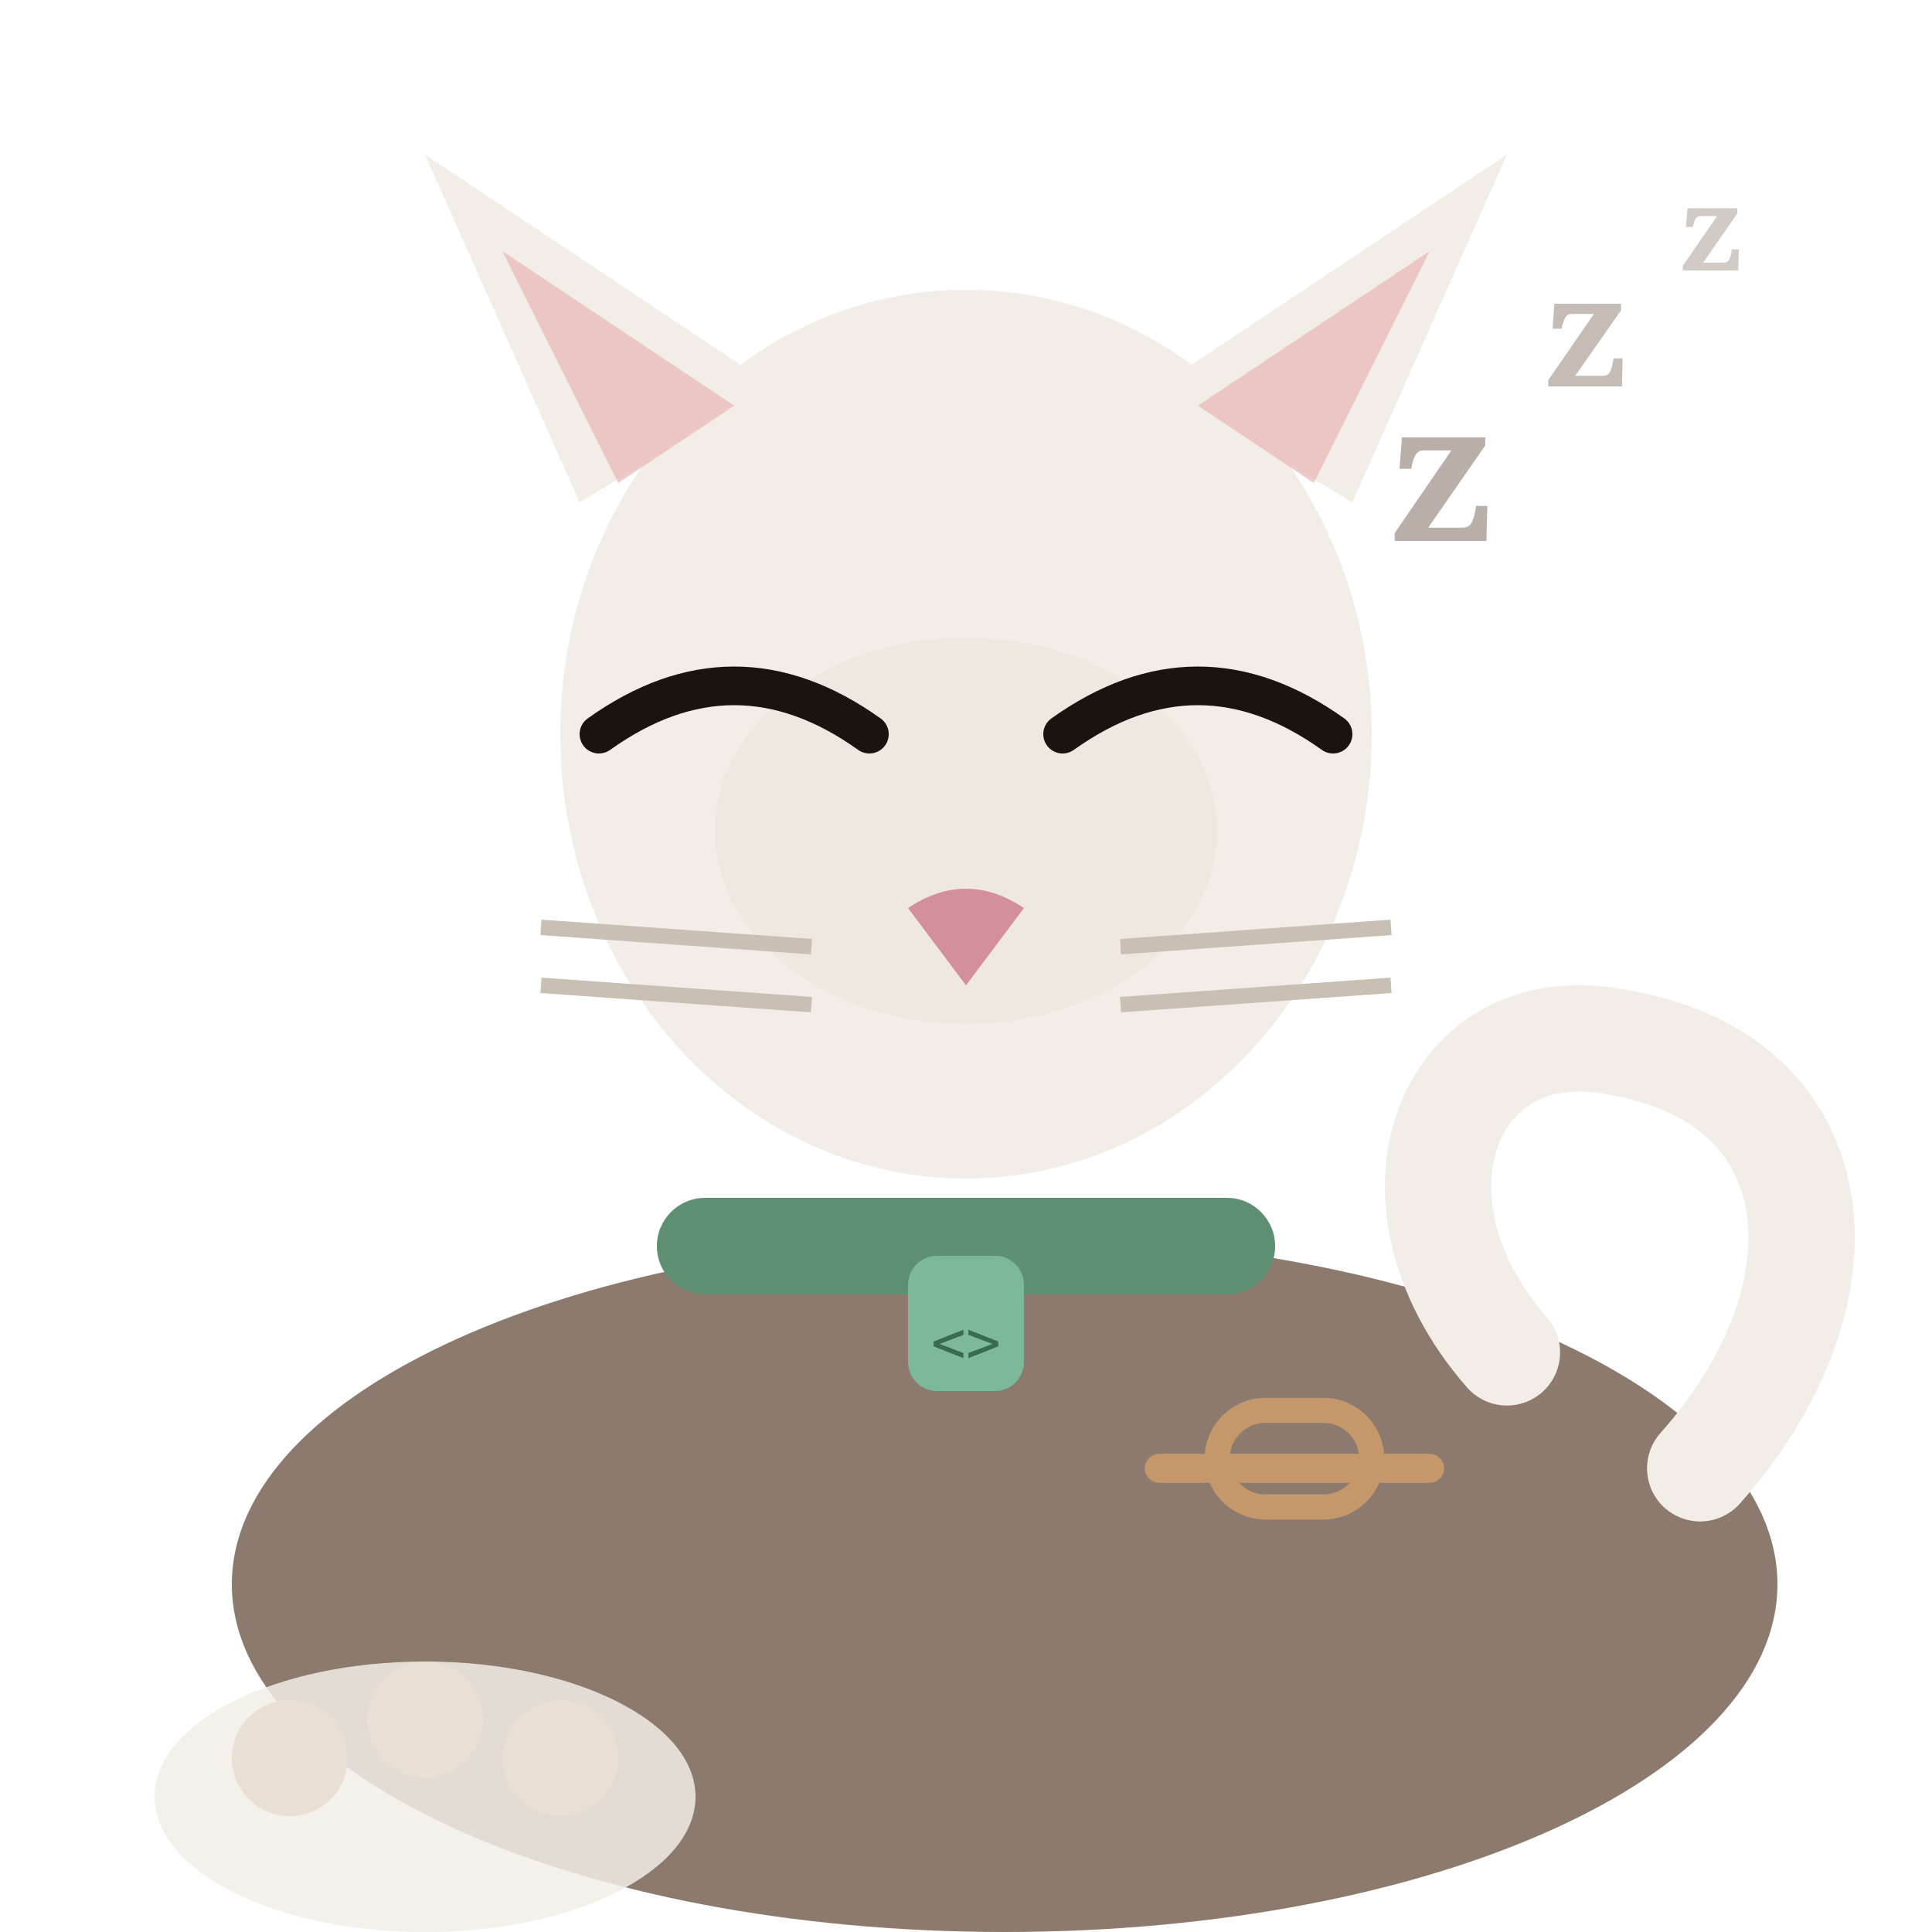
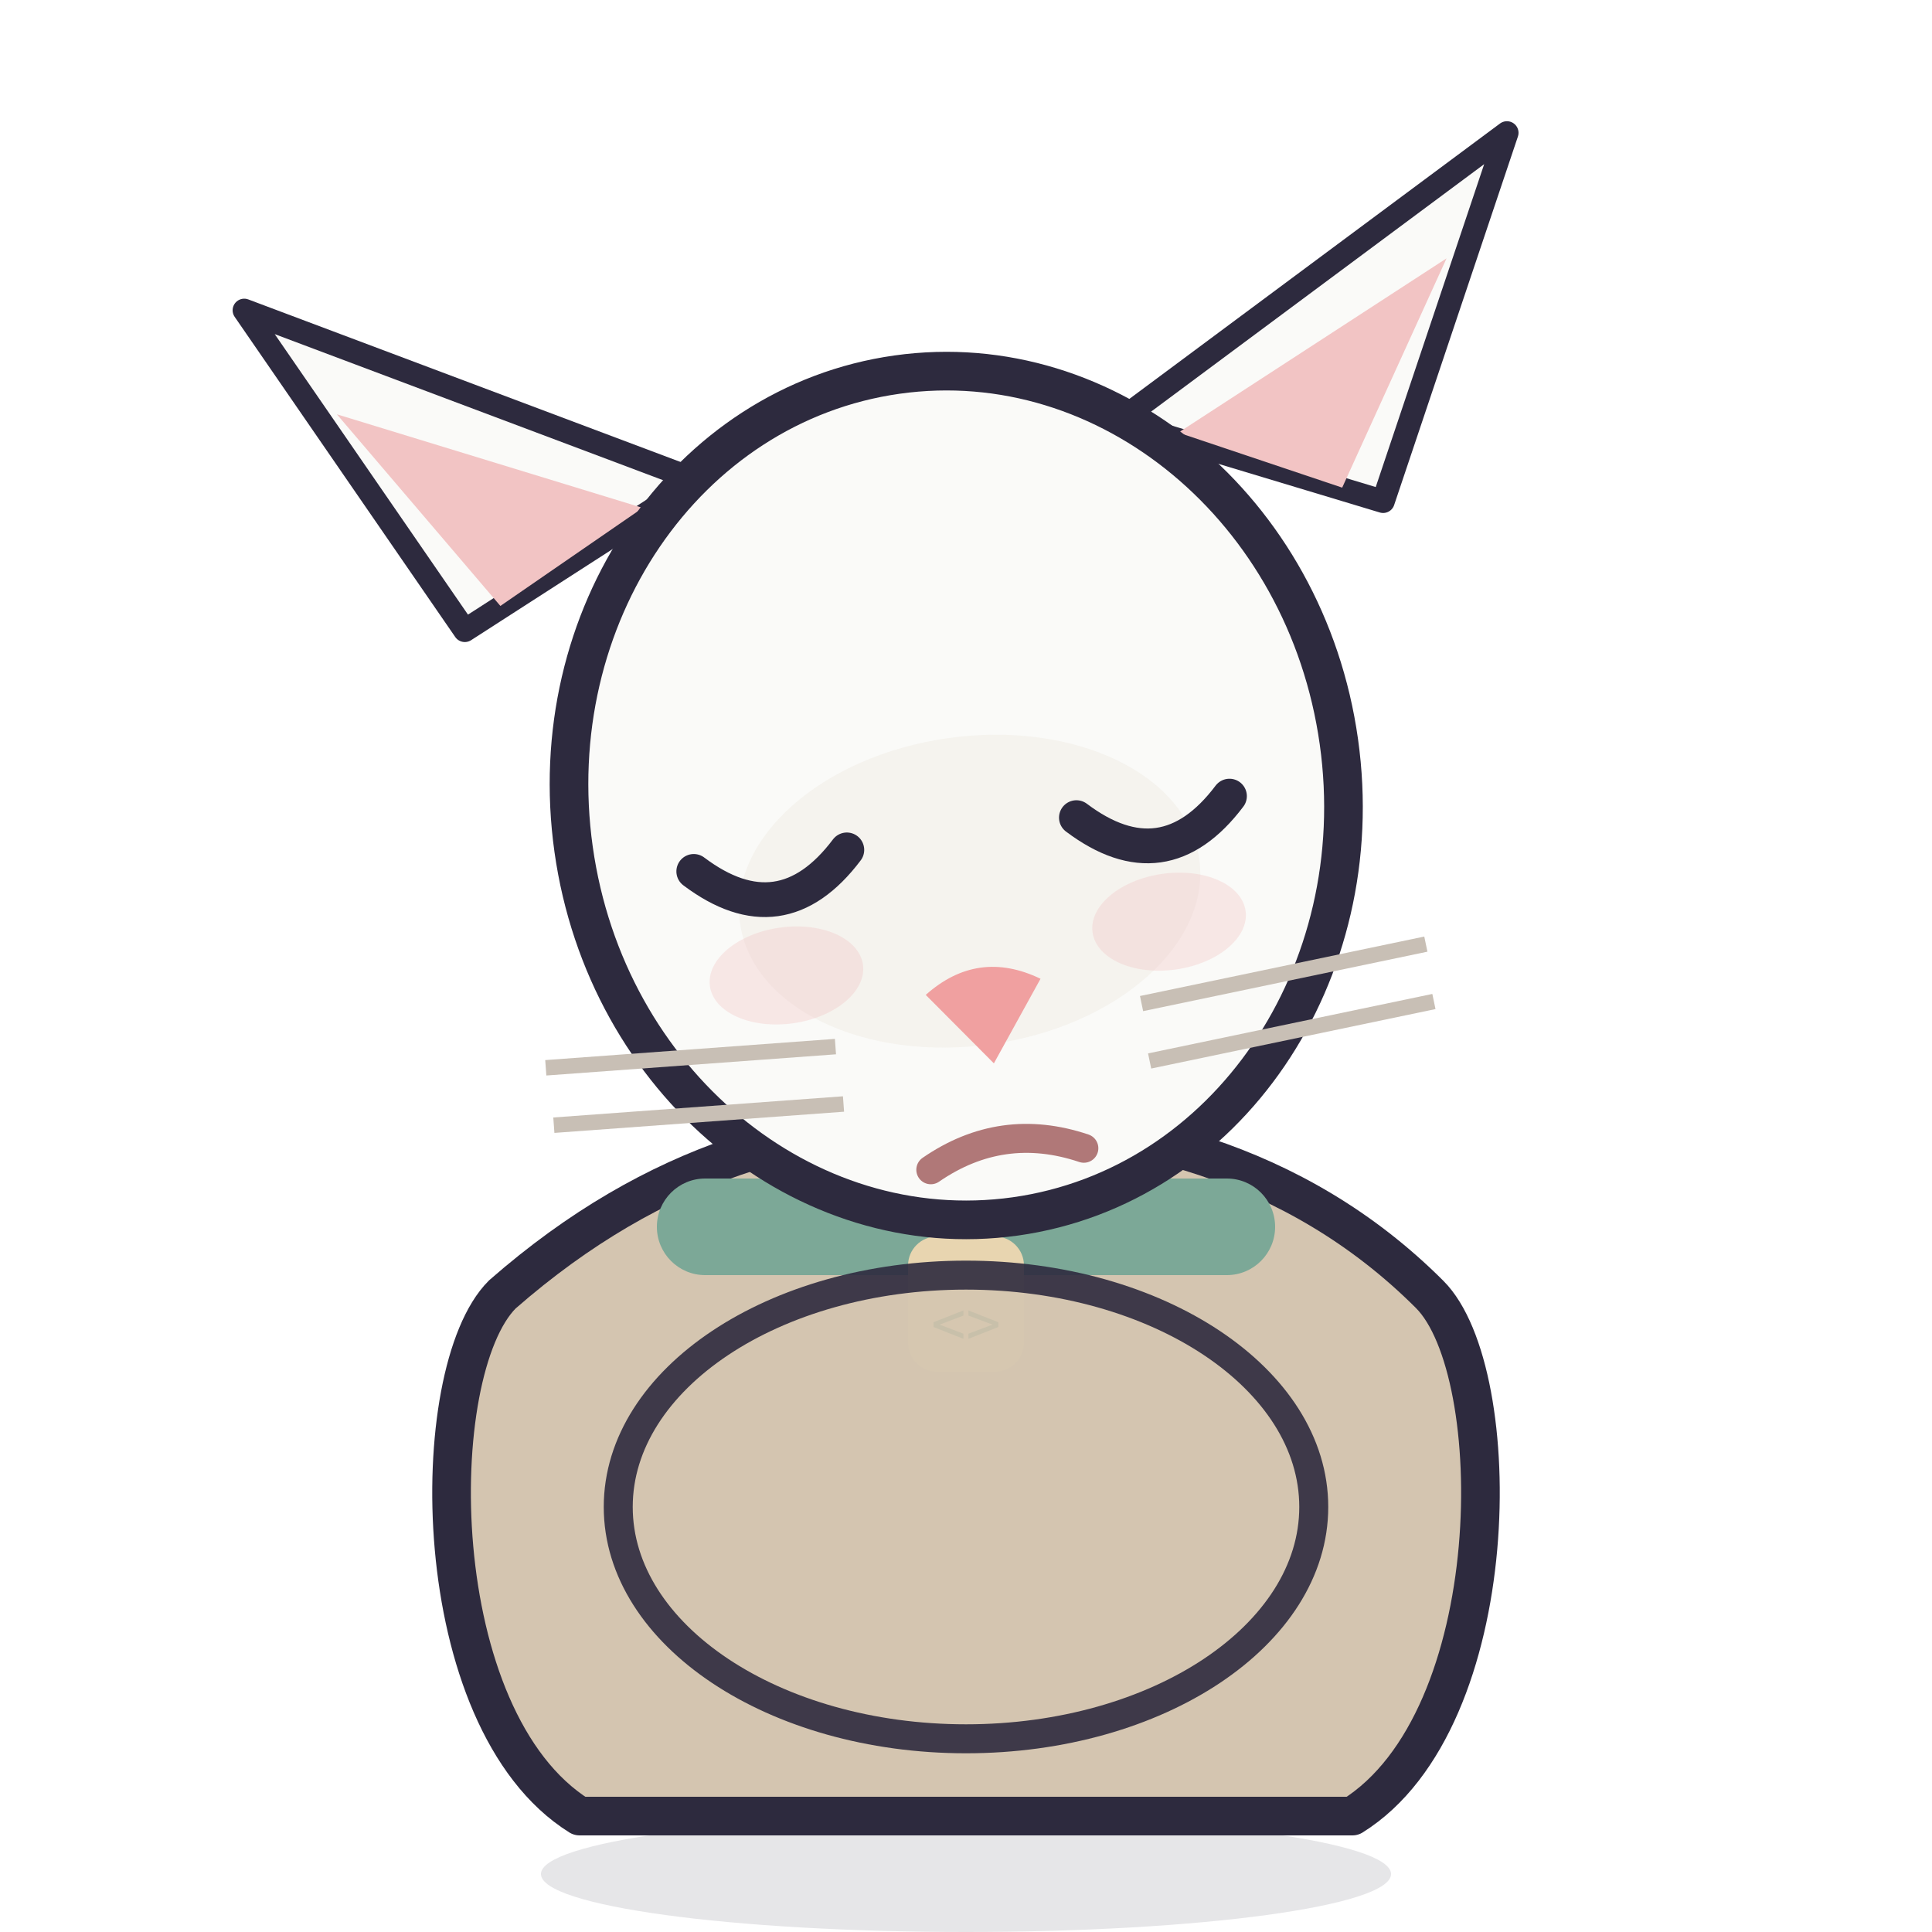
- <svg xmlns="http://www.w3.org/2000/svg" viewBox="0 0 100 100" width="100" height="100" role="img" aria-label="Staff Casey — sleep">
-   <ellipse cx="52" cy="82" rx="40" ry="18" fill="#8C7A6E" />
-   <path d="M88,76 C96,67 95,56 84,54 C75,52 71,62 78,70" stroke="#F2EDE6" stroke-width="5.5" fill="none" stroke-linecap="round" />
-   <ellipse cx="22" cy="93" rx="14" ry="7" fill="#F2EDE6" opacity="0.85" />
-   <circle cx="15" cy="91" r="3" fill="#E8E0D4" />
-   <circle cx="22" cy="89" r="3" fill="#E8E0D4" />
-   <circle cx="29" cy="91" r="3" fill="#E8E0D4" />
-   <line x1="60" y1="76" x2="74" y2="76" stroke="#C4986A" stroke-width="1.5" stroke-linecap="round" />
-   <rect x="63" y="73" width="8" height="5" rx="2.5" fill="none" stroke="#C4986A" stroke-width="1.3" />
-   <rect x="34" y="62" width="32" height="5" rx="2.5" fill="#5E8F72" />
-   <rect x="47" y="65" width="6" height="7" rx="1.5" fill="#7CB89A" />
-   <text x="50" y="70.5" text-anchor="middle" font-family="monospace" font-size="3" fill="#3A6B4F">&lt;&gt;</text>
-   <ellipse cx="50" cy="38" rx="21" ry="23" fill="#F2EDE6" />
-   <ellipse cx="50" cy="43" rx="13" ry="10" fill="#E8E0D4" opacity="0.35" />
-   <path d="M30,26 L22,8 L40,20 Z" fill="#F2EDE6" />
-   <path d="M32,25 L26,13 L38,21 Z" fill="#EAB5B5" opacity="0.7" />
-   <path d="M70,26 L78,8 L60,20 Z" fill="#F2EDE6" />
-   <path d="M68,25 L74,13 L62,21 Z" fill="#EAB5B5" opacity="0.7" />
-   <path d="M31,38 Q38,33 45,38" stroke="#1A1410" stroke-width="2" fill="none" stroke-linecap="round" />
-   <path d="M55,38 Q62,33 69,38" stroke="#1A1410" stroke-width="2" fill="none" stroke-linecap="round" />
-   <path d="M47,47 L50,51 L53,47 Q50,45 47,47 Z" fill="#D4909A" />
-   <line x1="28" y1="48" x2="42" y2="49" stroke="#C8BFB5" stroke-width="0.8" />
-   <line x1="28" y1="51" x2="42" y2="52" stroke="#C8BFB5" stroke-width="0.8" />
-   <line x1="58" y1="49" x2="72" y2="48" stroke="#C8BFB5" stroke-width="0.8" />
-   <line x1="58" y1="52" x2="72" y2="51" stroke="#C8BFB5" stroke-width="0.8" />
-   <text x="72" y="28" font-family="serif" font-size="10" font-weight="600" fill="#8C7A6E" opacity="0.6">z</text>
-   <text x="80" y="20" font-family="serif" font-size="8" font-weight="600" fill="#8C7A6E" opacity="0.5">z</text>
-   <text x="87" y="14" font-family="serif" font-size="6" font-weight="600" fill="#8C7A6E" opacity="0.4">z</text>
+ <svg xmlns="http://www.w3.org/2000/svg" viewBox="0 0 100 100" width="100" height="100" role="img" aria-label="Staff Casey, sleep">
+   <ellipse cx="50" cy="97" rx="22" ry="3" fill="#2D2A3E" opacity="0.12" />
+   <path d="M26,67 C22,71 22,89 30,94 L70,94 C78,89 78,71 74,67 C67,60 58,58 50,58 C42,58 34,60 26,67 Z" fill="#D4C5B0" stroke="#2D2A3E" stroke-width="2" stroke-linejoin="round" />
+   <rect x="34" y="61" width="32" height="5" rx="2.5" fill="#7CA897" />
+   <rect x="47" y="64" width="6" height="7" rx="1.5" fill="#E8D5B0" />
+   <text x="50" y="69.5" text-anchor="middle" font-family="monospace" font-size="3" fill="#5E8F72">&lt;&gt;</text>
+   <ellipse cx="50" cy="78" rx="18" ry="12" fill="#D4C5B0" stroke="#2D2A3E" stroke-width="1.5" opacity="0.9" />
+   <g transform="translate(2, 4) rotate(-8, 50, 55)">
+     <path d="M26,25 L17,7 L39,19 Z" fill="#FAFAF8" stroke="#2D2A3E" stroke-width="1.2" stroke-linejoin="round" />
+     <path d="M28,24 L21,13 L36,20 Z" fill="#F2C4C4" />
+     <path d="M74,25 L83,7 L61,19 Z" fill="#FAFAF8" stroke="#2D2A3E" stroke-width="1.2" stroke-linejoin="round" />
+     <path d="M72,24 L79,13 L64,20 Z" fill="#F2C4C4" />
+     <ellipse cx="50" cy="37" rx="20" ry="22" fill="#FAFAF8" stroke="#2D2A3E" stroke-width="2" stroke-linejoin="round" />
+     <ellipse cx="50" cy="42" rx="12" ry="8" fill="#EDE8DF" opacity="0.4" />
+     <ellipse cx="40" cy="45" rx="4" ry="2.5" fill="#F2C4C4" opacity="0.35" />
+     <ellipse cx="60" cy="45" rx="4" ry="2.5" fill="#F2C4C4" opacity="0.35" />
+     <path d="M36,39 Q40,43 44,39" stroke="#2D2A3E" stroke-width="1.8" fill="none" stroke-linecap="round" />
+     <path d="M56,39 Q60,43 64,39" stroke="#2D2A3E" stroke-width="1.8" fill="none" stroke-linecap="round" />
+     <path d="M47,47 L50 51 L53,47 Q50,45 47,47 Z" fill="#F0A0A0" />
+     <path d="M46,56 Q50,54 54,56" stroke="#B07878" stroke-width="1.5" fill="none" stroke-linecap="round" />
+     <line x1="27" y1="48" x2="42" y2="49" stroke="#C8BFB5" stroke-width="0.8" />
+     <line x1="27" y1="51" x2="42" y2="52" stroke="#C8BFB5" stroke-width="0.8" />
+     <line x1="58" y1="49" x2="73" y2="48" stroke="#C8BFB5" stroke-width="0.8" />
+     <line x1="58" y1="52" x2="73" y2="51" stroke="#C8BFB5" stroke-width="0.8" />
+   </g>
</svg>
